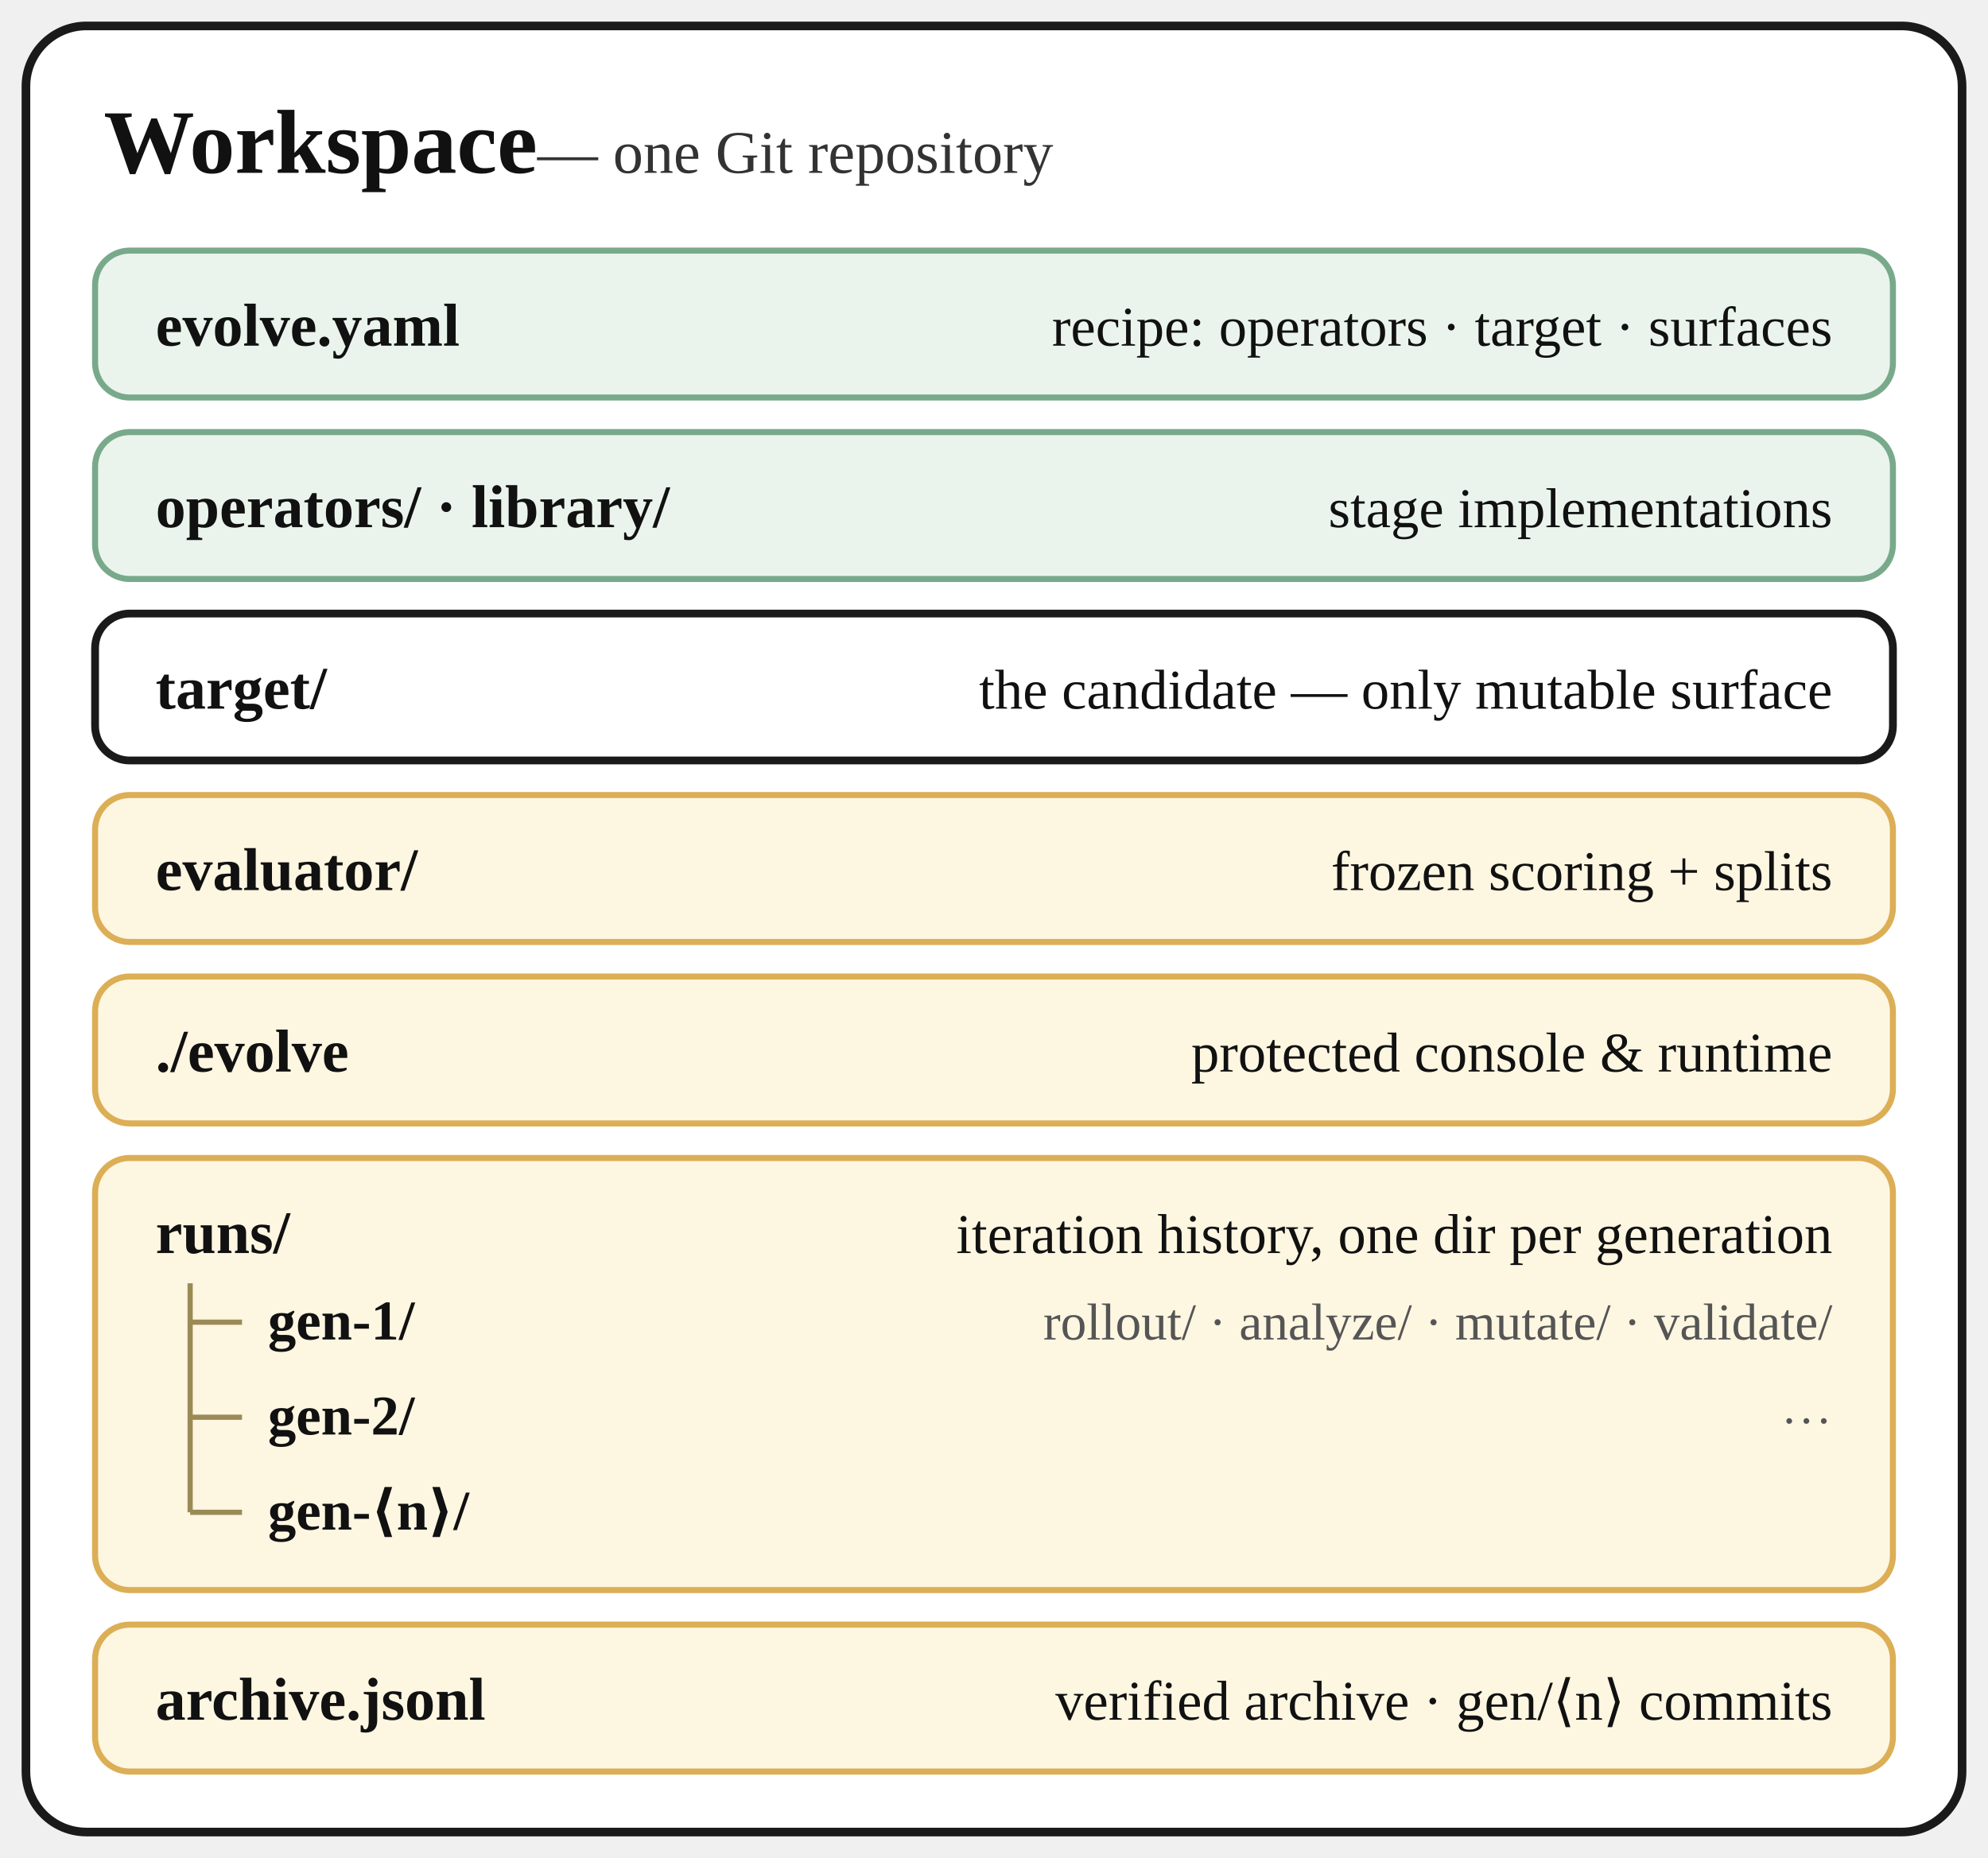
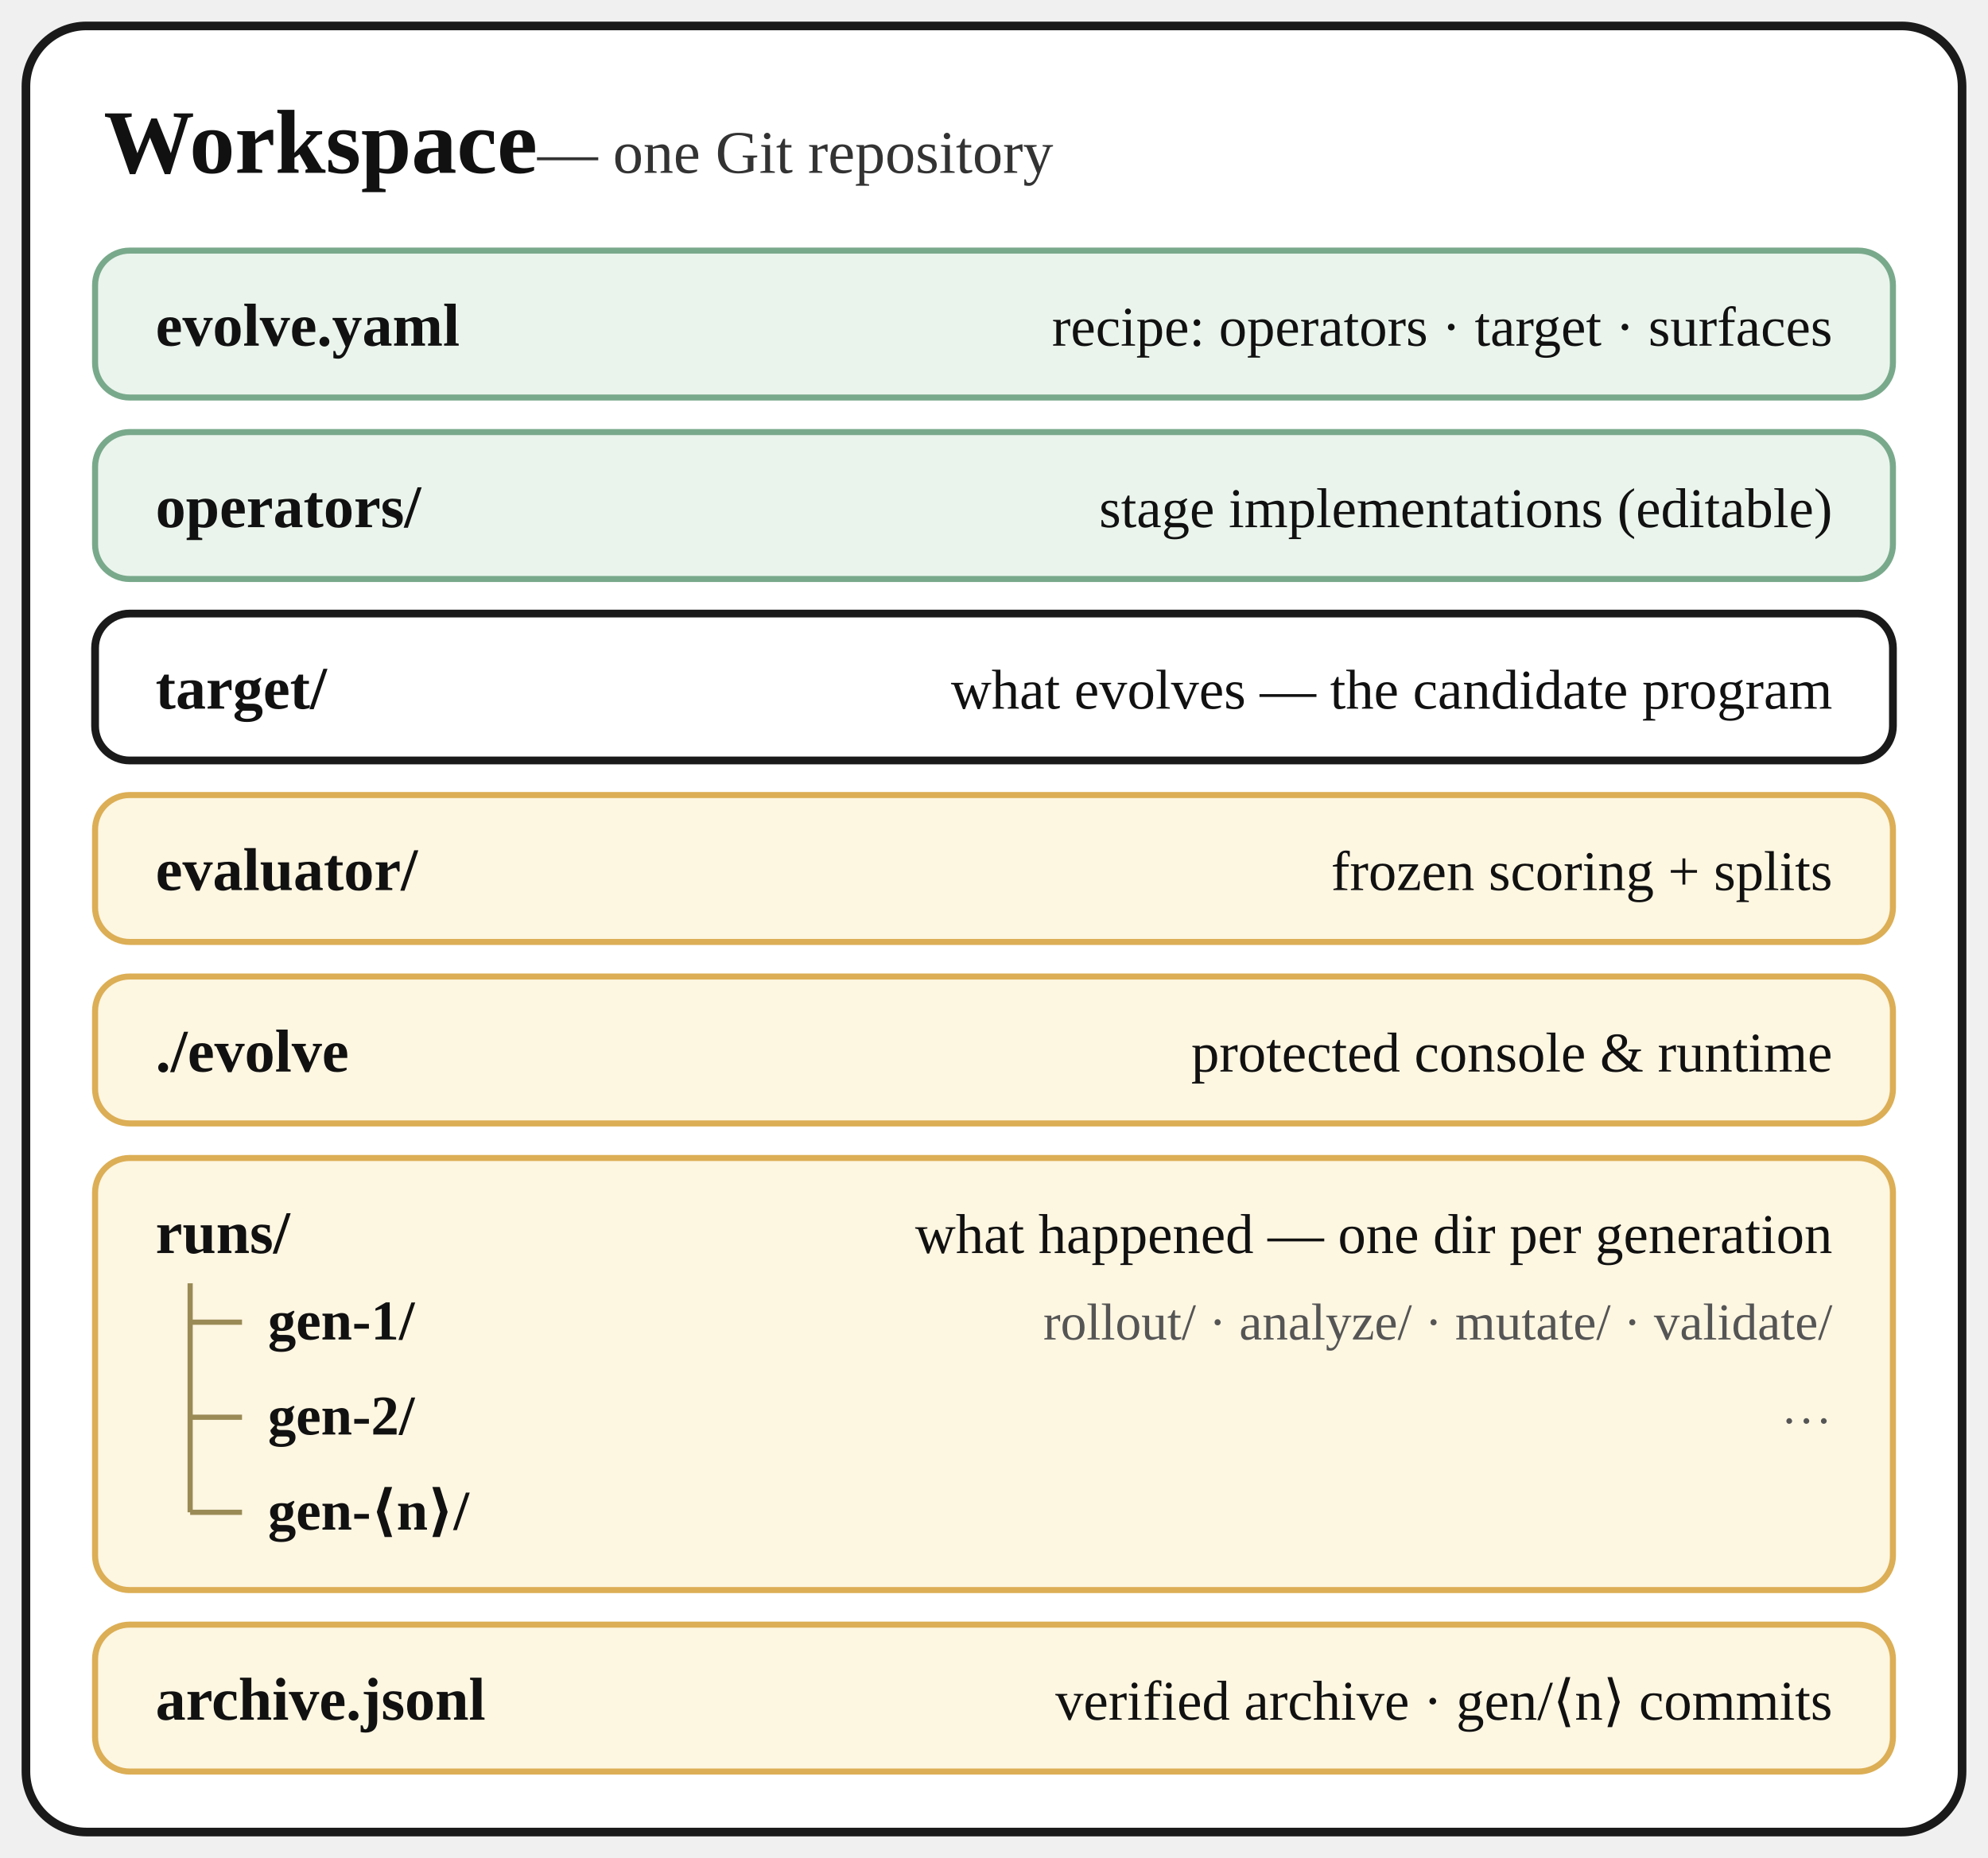
<svg xmlns="http://www.w3.org/2000/svg" viewBox="0 0 460 430" role="img" aria-label="Workspace layout: one Git repository containing the recipe, stage scripts, the mutable target, the frozen evaluator, the protected console, per-generation run directories, and the verified archive." font-family="Times New Roman, Times, Georgia, serif">
  <rect x="6" y="6" width="448" height="418" rx="14" fill="#FFFFFF" stroke="#1A1A1A" stroke-width="2" />
  <text x="24" y="40" font-size="21" font-weight="bold" fill="#111111">Workspace<tspan font-size="14" font-weight="normal" fill="#333333"> — one Git repository</tspan>
  </text>
  <rect x="22" y="58" width="416" height="34" rx="8" fill="#EAF4EC" stroke="#79A98B" stroke-width="1.4" />
  <text x="36" y="80" font-size="14" font-weight="bold" fill="#111111">evolve.yaml</text>
  <text x="424" y="80" text-anchor="end" font-size="13" fill="#111111">recipe: operators · target · surfaces</text>
  <rect x="22" y="100" width="416" height="34" rx="8" fill="#EAF4EC" stroke="#79A98B" stroke-width="1.4" />
-   <text x="36" y="122" font-size="14" font-weight="bold" fill="#111111">operators/ · library/</text>
-   <text x="424" y="122" text-anchor="end" font-size="13" fill="#111111">stage implementations</text>
+   <text x="36" y="122" font-size="14" font-weight="bold" fill="#111111">operators/</text>
+   <text x="424" y="122" text-anchor="end" font-size="13" fill="#111111">stage implementations (editable)</text>
  <rect x="22" y="142" width="416" height="34" rx="8" fill="#FFFFFF" stroke="#1A1A1A" stroke-width="1.8" />
  <text x="36" y="164" font-size="14" font-weight="bold" fill="#111111">target/</text>
-   <text x="424" y="164" text-anchor="end" font-size="13" fill="#111111">the candidate — only mutable surface</text>
+   <text x="424" y="164" text-anchor="end" font-size="13" fill="#111111">what evolves — the candidate program</text>
  <rect x="22" y="184" width="416" height="34" rx="8" fill="#FDF6E1" stroke="#DCAE55" stroke-width="1.4" />
  <text x="36" y="206" font-size="14" font-weight="bold" fill="#111111">evaluator/</text>
  <text x="424" y="206" text-anchor="end" font-size="13" fill="#111111">frozen scoring + splits</text>
  <rect x="22" y="226" width="416" height="34" rx="8" fill="#FDF6E1" stroke="#DCAE55" stroke-width="1.4" />
  <text x="36" y="248" font-size="14" font-weight="bold" fill="#111111">./evolve</text>
  <text x="424" y="248" text-anchor="end" font-size="13" fill="#111111">protected console &amp; runtime</text>
  <rect x="22" y="268" width="416" height="100" rx="8" fill="#FDF6E1" stroke="#DCAE55" stroke-width="1.4" />
  <text x="36" y="290" font-size="14" font-weight="bold" fill="#111111">runs/</text>
-   <text x="424" y="290" text-anchor="end" font-size="13" fill="#111111">iteration history, one dir per generation</text>
+   <text x="424" y="290" text-anchor="end" font-size="13" fill="#111111">what happened — one dir per generation</text>
  <line x1="44" y1="297" x2="44" y2="350" stroke="#9A8A55" stroke-width="1.2" />
  <line x1="44" y1="306" x2="56" y2="306" stroke="#9A8A55" stroke-width="1.2" />
  <text x="62" y="310" font-size="13" font-weight="bold" fill="#111111">gen-1/</text>
  <text x="424" y="310" text-anchor="end" font-size="12" fill="#555555">rollout/ · analyze/ · mutate/ · validate/</text>
  <line x1="44" y1="328" x2="56" y2="328" stroke="#9A8A55" stroke-width="1.2" />
  <text x="62" y="332" font-size="13" font-weight="bold" fill="#111111">gen-2/</text>
  <text x="424" y="332" text-anchor="end" font-size="12" fill="#555555">⋯</text>
  <line x1="44" y1="350" x2="56" y2="350" stroke="#9A8A55" stroke-width="1.2" />
  <text x="62" y="354" font-size="13" font-weight="bold" fill="#111111">gen-⟨n⟩/</text>
  <rect x="22" y="376" width="416" height="34" rx="8" fill="#FDF6E1" stroke="#DCAE55" stroke-width="1.4" />
  <text x="36" y="398" font-size="14" font-weight="bold" fill="#111111">archive.jsonl</text>
  <text x="424" y="398" text-anchor="end" font-size="13" fill="#111111">verified archive · gen/⟨n⟩ commits</text>
</svg>
